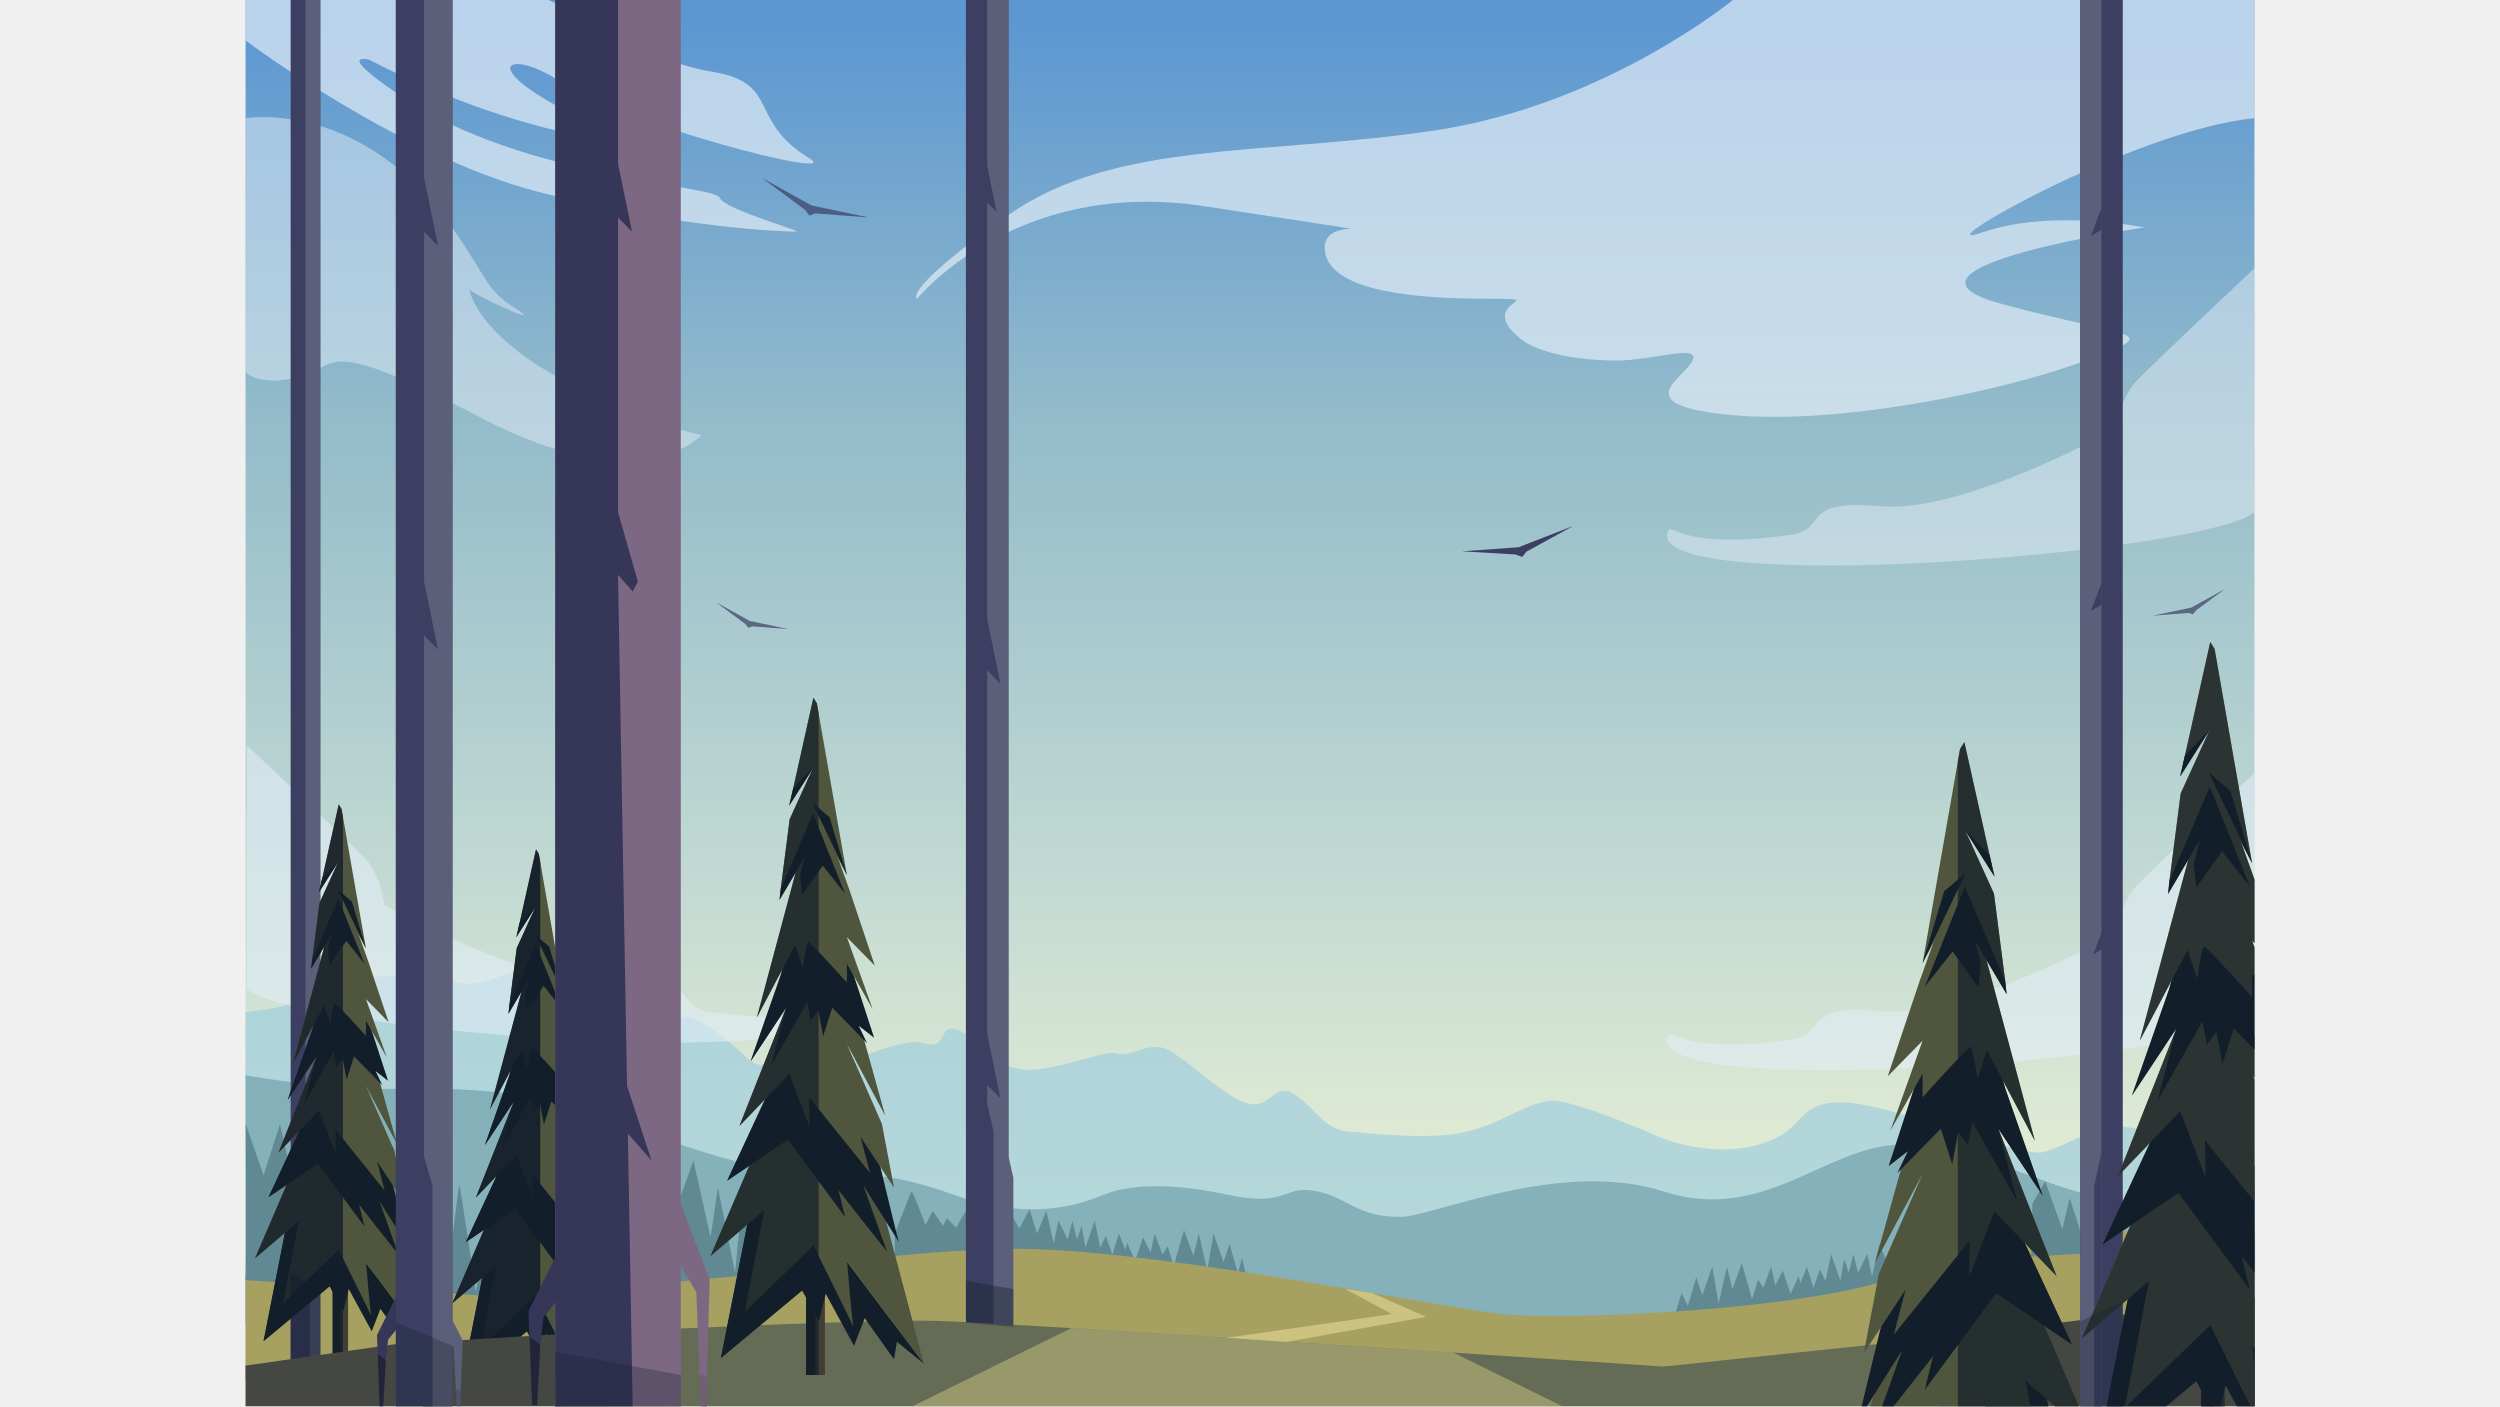
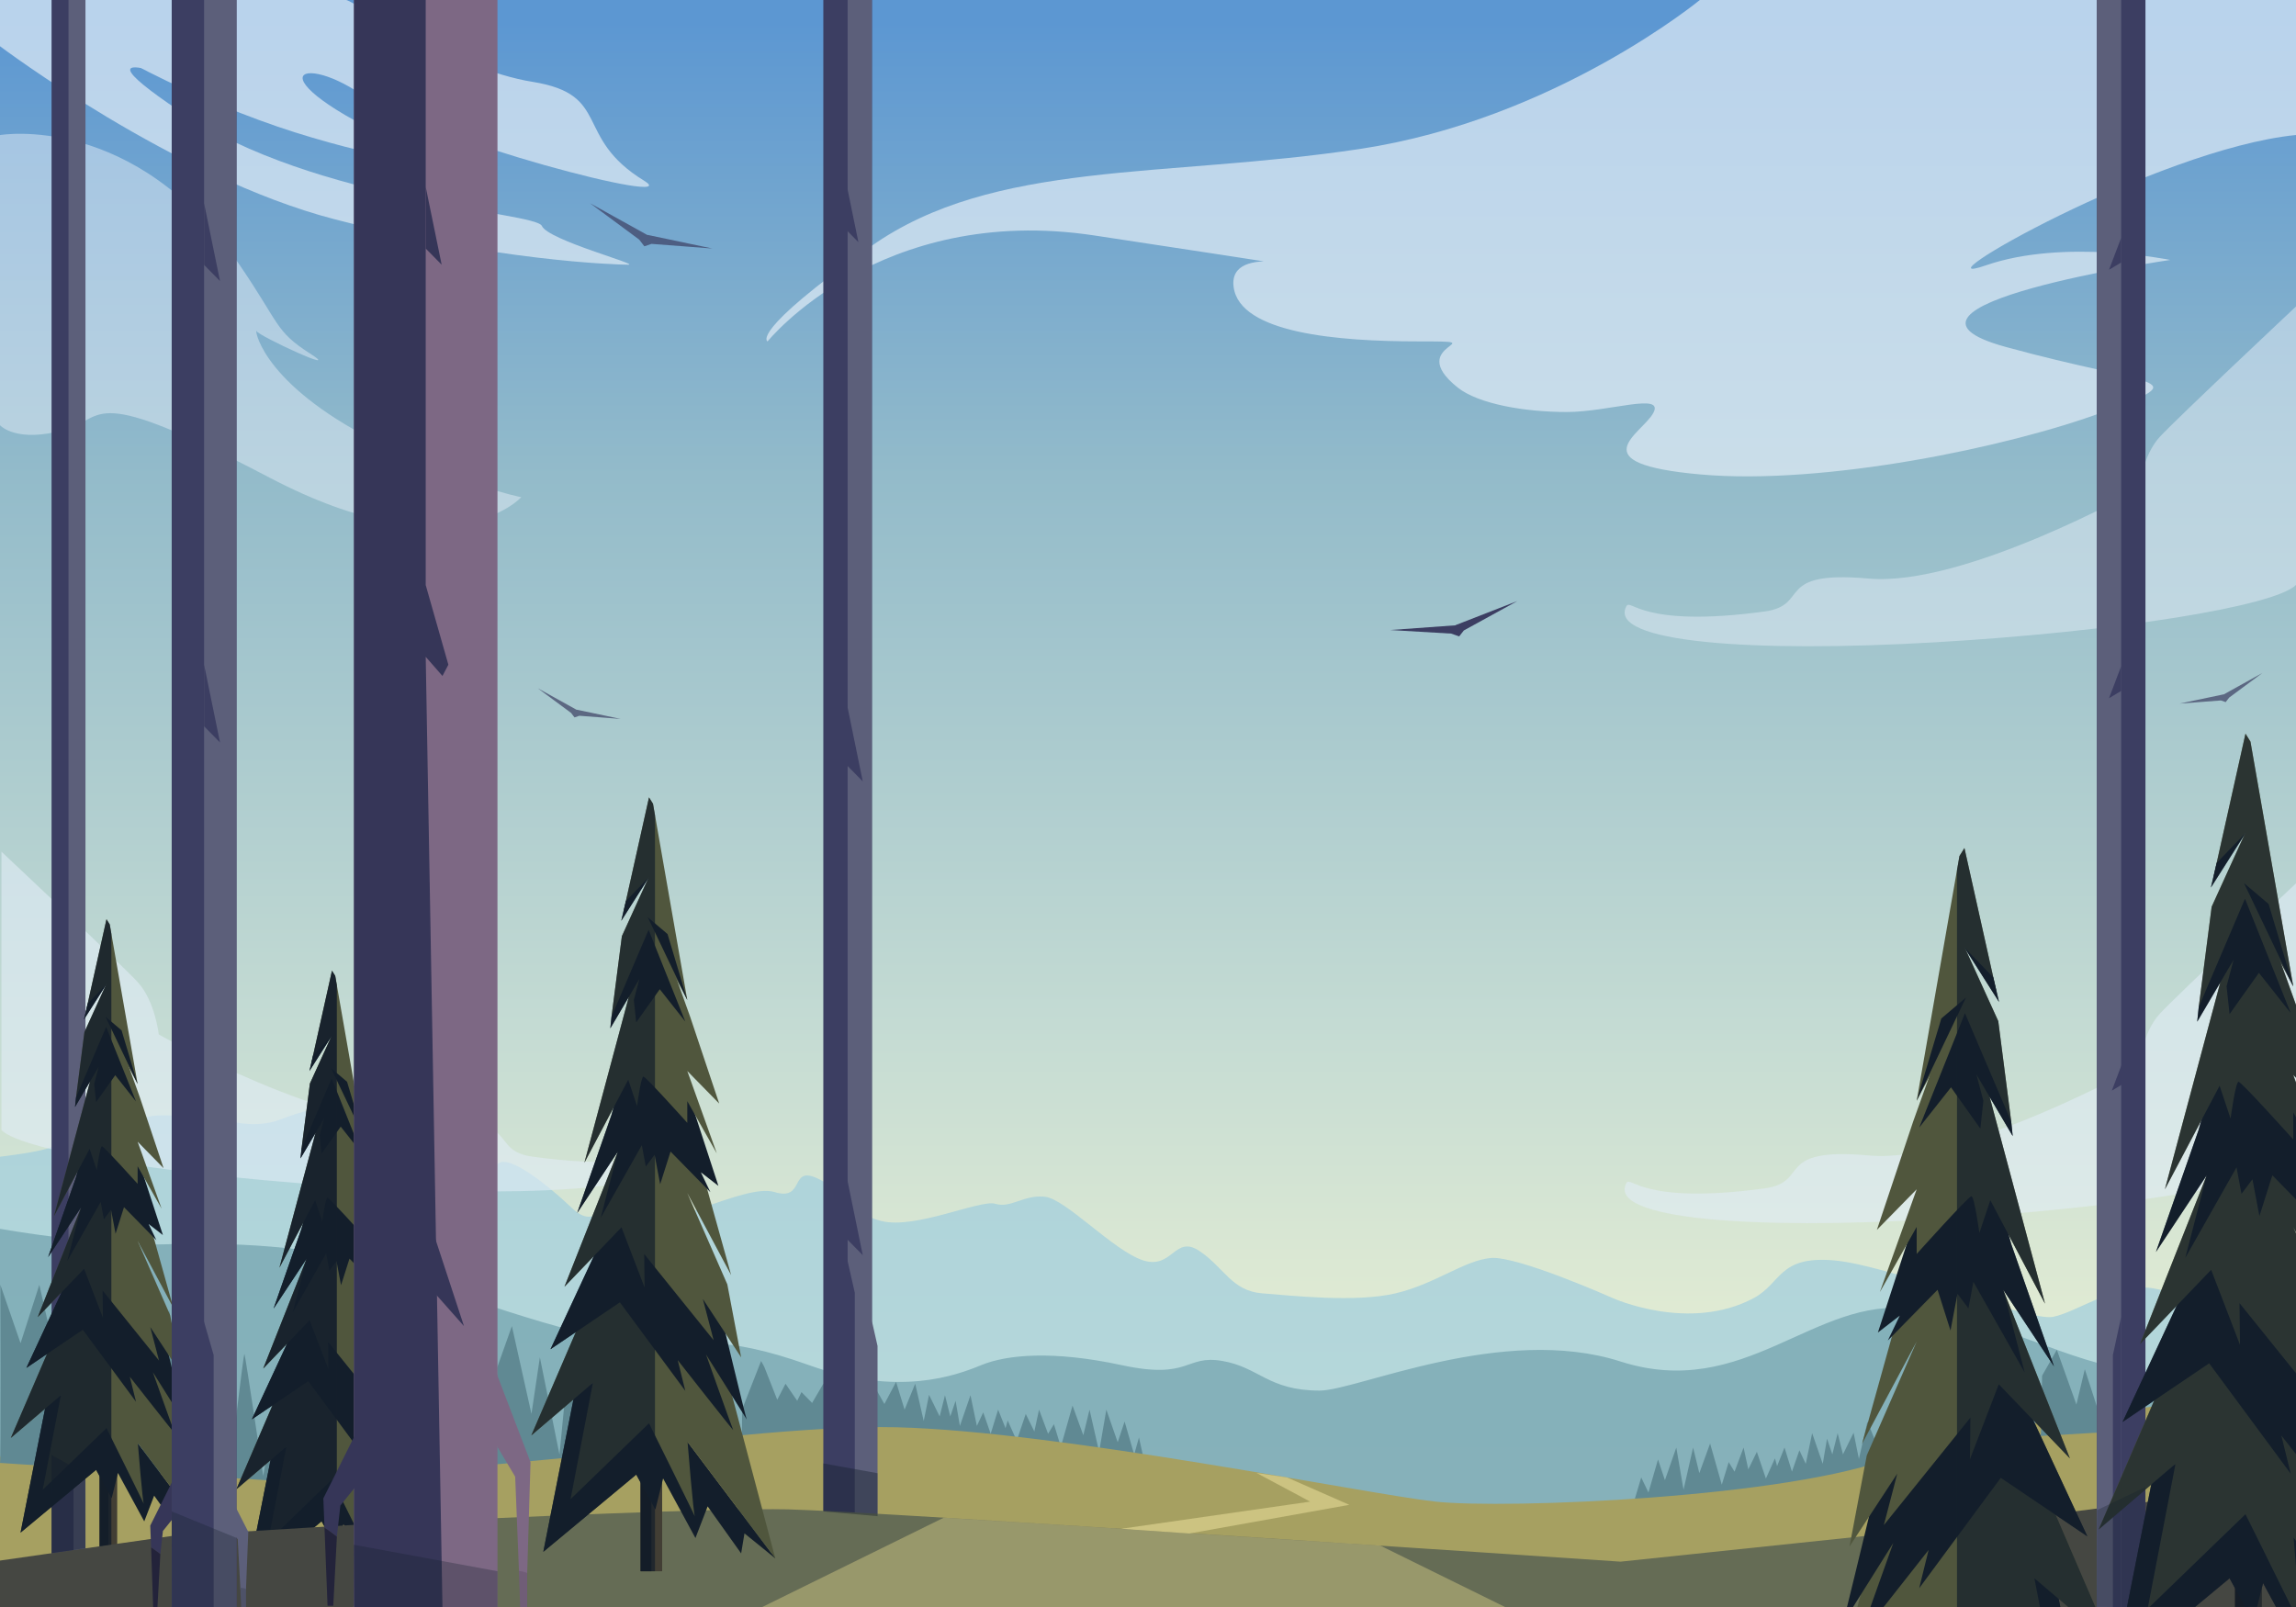
- <svg xmlns="http://www.w3.org/2000/svg" version="1.1" id="Layer_1" x="0px" y="0px" width="1920px" height="1080px" viewBox="0 0 720 503.999" enable-background="new 0 0 720 503.999" xml:space="preserve">
+ <svg xmlns="http://www.w3.org/2000/svg" version="1.1" id="Layer_1" x="0px" y="0px" viewBox="0 0 720 503.999" enable-background="new 0 0 1920 1080" xml:space="preserve">
  <symbol id="New_Symbol" viewBox="-0.763 -0.763 1.526 1.525">
    <path fill="#FFFFFF" d="M0.763,0c0-0.421-0.342-0.762-0.763-0.762S-0.763-0.421-0.763,0S-0.421,0.763,0,0.763S0.763,0.42,0.763,0z" />
  </symbol>
  <linearGradient id="SVGID_1_" gradientUnits="userSpaceOnUse" x1="360" y1="503.999" x2="360" y2="-0.249">
    <stop offset="0.083" style="stop-color:#EFF3D3" />
    <stop offset="0.362" style="stop-color:#C4DBD3" />
    <stop offset="0.704" style="stop-color:#93BBCA" />
    <stop offset="0.986" style="stop-color:#5C97D2" />
  </linearGradient>
  <rect y="-0.25" fill="url(#SVGID_1_)" width="720" height="504.249" />
  <path opacity="0.7" fill="#E1ECF6" d="M533.363-0.25c0,0-45.564,37.711-106.9,46.964s-114.786,3.291-153.34,30.547  c-38.554,27.256-32.42,29.812-32.42,29.812s35.049-43.44,102.519-33.219c67.469,10.221,71.851,11.073,71.851,11.073  s-30.149-9.369-28.219,5.111c1.932,14.48,32.6,17.035,58.01,17.035c25.411,0-5.318,0.479,12.268,14.48  c6.495,5.17,21.029,7.666,34.173,7.666s30.668-6.247,27.163,0.284c-3.505,6.531-23.658,15.9,14.896,19.307  c38.554,3.407,96.385-8.518,126.177-19.591c29.792-11.073,15.772-7.666-30.668-20.442C582.432,96,680.569,81.521,680.569,81.521  s-33.297-6.814-57.831,1.703c-24.534,8.518,53.45-36.509,97.262-40.885V-0.25H533.363z" />
  <path opacity="0.5" fill="#E1ECF6" d="M0,42.36c0,0,42.333-7.36,75.319,41c12.492,18.315,10.944,20.5,21.888,27.5  c10.943,7-16.094-5.5-16.738-7c-0.644-1.5,0.502,14.685,33.475,32.5c28.687,15.5,49.512,19.576,49.512,19.576  s-21.509,23.924-78.803-6.076c-57.294-30-51.275-18.877-64.038-15.171C5.119,139.189,0,133.36,0,133.36V42.36z" />
  <g opacity="0.7">
    <path fill="#E1ECF6" d="M108.542,0c1.973,0,33.46,21.667,58.458,25.667S179.667,43,201.955,56.653   C215.833,65.156,134.55,44.2,113.5,29.7C92.449,15.2,77,25,138.145,50.5c5.841,2.436-16.212,0.322-45.645-8.99   S26.663,14.25,11.635,0H108.542z" />
    <path fill="#E1ECF6" d="M0,14.5c0,0,54.775,41.289,105.02,54.289c50.245,13,88.026,14.23,91.973,14.23   c3.947,0-25.106-7.673-27.08-12.173S99.333,63.678,56.574,35c-42.759-28.678,15.093-4,15.093-4l-44-31H0V14.5z" />
  </g>
  <path opacity="0.7" fill="#9FCDDD" d="M0,362.778c0,0,12.846-1.478,15.833-2.954c2.987-1.479,19.716,0,19.716,0  s0.333-5.256,7.451-8.536c7.117-3.281,19.435-0.147,19.435-0.147s3.584-1.293,7.767,0c4.182,1.294,11.352,2.4,17.625,0  c6.273-2.398,13.443-4.614,18.82-3.876c5.377,0.739,15.534,2.669,19.119-0.144c3.585-2.811,11.65,15.656,18.969,18.611  c7.319,2.955,8.514,5.17,10.904,0c2.39-5.171,16.131,5.91,23.897,13.297c7.767,7.388,10.952-3.543,10.952-3.543  s4.251,2.047,8.764,5.973c6.967,6.061,34.054-10.554,43.614-7.6s4.78-8.126,13.144-4.433c8.364,3.693,9.559,10.748,20.313,13.5  c10.754,2.751,31.067-6.852,35.847-5.374c4.779,1.477,8.962-2.955,15.534-2.216c6.572,0.738,21.507,16.99,30.769,19.945  s9.858-8.126,17.625-2.955c7.767,5.171,10.156,12.558,19.716,13.297s29.275,2.954,41.821,0  c12.547-2.954,21.509-10.343,29.873-11.081c8.363-0.738,38.236,12.574,38.236,12.574s23.924,10.849,44.212,0  c8.721-4.663,7.767-13.312,25.093-11.835c17.325,1.478,60.94,19.207,68.707,17.73c7.767-1.479,20.312-11.082,31.963-8.865  c11.65,2.216,40.996,12.25,44.282,6.34v78.614H0V362.778z" />
  <path opacity="0.6" fill="#E1ECF6" d="M0.463,267.114c0,0,37.254,34.989,42.704,40.88s6.629,16.453,6.629,16.453  s54.719,30.662,84.667,28c30-2.667,18.117,8.362,32.666,10.334c39.01,5.287,41.917-4.291,43.334-1.624  c5.999,11.29-39.334,14.623-96.667,11.29s-106.666-11.333-113.333-18V267.114z" />
  <path opacity="0.7" fill="#71A1AD" d="M0,385.396c0,0,31.488,5.528,51.281,4.863c19.792-0.665,47.681,0.22,67.473,7.09  c19.792,6.87,60.276,22.158,80.07,23.488c19.792,1.329,26.989-2.659,54.878,7.312c27.89,9.972,45.883,3.324,53.98,0  c8.097-3.323,22.491-4.652,44.082,0c21.592,4.653,19.792-3.323,31.488-1.329s14.395,9.307,30.589,9.307  c11.66,0,57.359-20.977,94.33-9.127c39,12.5,60.741-20.488,91.33-16.5c30.587,3.988,47.925,16.748,71.035,19.506  c33.465,3.994,48.893-3.539,49.383-5.18c0.464-1.552,0.278,49.788,0.278,49.788H0V385.396z" />
  <polyline fill="#608993" points="238.667,426.848 232.687,442.102 232.687,451.667 272.674,448.115 359.167,459.842   357.167,450.833 355.667,456.195 352.667,445.834 350.5,452.333 346.934,442.102 344.667,455.334 341.667,442.102 339.713,450.133   336.333,440.834 332.667,453.75 330.5,446.667 328.667,449.667 325.833,442.102 324.36,448.946 321.667,443.454 318.833,451.834   316,445.501 315.325,447.924 313,442.102 310.667,449.667 308.333,442.967 306.333,447.211 304.333,437.591 301.01,447.211   299.667,439.333 298,444.236 296.333,437.591 294.667,444.236 291.333,437.454 289.667,445.667 287,433.979 283.667,442.102   281,433.408 277.333,440.333 273,432.667 269.609,442.967 258.184,433.979 254.667,440 251.333,436.595 250,439.333   246.333,433.979 243.735,439 239.667,428.676 " />
  <polyline fill="#608993" points="633.935,438.737 639.915,453.991 639.915,463.557 599.928,460.005 512.019,472.291   514.665,463.365 516.936,468.085 519.936,457.724 522.102,464.223 525.668,453.991 527.936,467.224 530.936,453.991   532.889,462.022 536.268,452.724 539.936,465.64 542.102,458.557 543.935,461.557 546.768,453.991 548.242,460.836 550.936,455.344   553.768,463.724 556.602,457.391 557.277,459.813 559.602,453.991 561.935,461.557 564.268,454.856 566.268,459.101 568.268,449.48   571.592,459.101 572.935,451.223 574.602,456.126 576.268,449.48 577.935,456.126 581.268,449.344 582.935,457.557 585.602,445.868   588.935,453.991 591.602,445.298 595.268,452.223 599.602,444.557 602.992,454.856 614.418,445.868 617.935,451.89 621.268,448.484   622.602,451.223 626.268,445.868 628.867,450.89 632.935,440.565 " />
  <path fill="#A6A061" d="M0,456.83v37.872l720-4.141v-53.967c0,0-94,7.354-126,20.235c-32,12.88-122,16.559-144,14.105  c-22-2.452-118-22.079-169-23.306s-170,19.626-191,17.173S0,456.83,0,456.83z" />
  <g>
    <rect x="16.171" y="-0.789" fill="#3C3E62" width="10.62" height="492.866" />
    <rect x="21.481" y="-0.789" fill="#5C5F7A" width="5.31" height="492.866" />
    <polygon fill="#3C3E62" points="21.239,403.088 23.051,414.823 23.051,492.077 21.239,492.077  " />
  </g>
  <path fill="#608993" d="M0,458.814c0.333-0.758,0.117-55.858,0.117-55.858l6.328,18.317l5.889-18.317L17,423.429l5-20.473  l6.293,57.698l7.04-46.829l8,48.78L53,410.792l7.878,50.665l9.455-28.423c0,0,0.461,30.635,1.128,29.876  c0.667-0.758,4.871-38.976,5.205-38.217c0.334,0.758,5.877,38.217,5.877,38.217s4.123-23.811,4.79-23.052  C88,440.616,95.096,465,95.096,465L0,458.814z" />
  <path fill="#608993" d="M155.438,459.273c0.262-0.539,0.456-30.328,0.456-30.328l4.628-13.037l6.139,27.546l2.637-17.771  l6.15,30.513l3.152-32.552l9.615,32.552L155.438,459.273z" />
  <path fill="#608993" d="M639.915,450.358c0.262-0.336,0.456-18.893,0.456-18.893l4.629-8.121l6.139,17.159l2.637-11.07l6.15,19.008  l3.152-20.278l9.615,20.278L639.915,450.358z" />
  <g>
    <rect x="258.184" y="-0.789" fill="#3C3E62" width="15.234" height="481.732" />
    <polygon fill="#5C5F7A" points="275.186,480.943 265.801,480.943 265.801,-0.789 273.418,-0.789 273.418,414.333 275.186,422.14     " />
    <polygon fill="#3C3E62" points="265.453,393.965 268.053,405.435 268.053,480.943 265.453,480.943  " />
  </g>
  <g>
    <g>
      <g>
        <rect x="31.26" y="457.976" fill="#423E34" width="5.488" height="27.643" />
        <rect x="31.26" y="462.244" fill="#191C21" width="2.744" height="23.374" />
      </g>
      <g>
        <polyline fill="#50563D" points="33.393,288.299 26.885,317.485 33.393,308.638 33.393,314.13 33.393,321.452 43.156,339.961      42.431,335.807 34.41,289.926    " />
        <path fill="#3C3E62" d="M27.495,326.13" />
        <path fill="#131E2B" d="M65.597,482.338c-0.271-0.678-1.142-1.517-1.142-1.517l-21.231-28.179l-24.135-15.052l-4.611,2.441     l-8.033,40.639l23.695-19.693l4.881,8.913l1.966-7.932l8.249,15.192l3.107-8.074l8.543,11.992l0.848-5.105L65.597,482.338z" />
        <polygon fill="#131E2B" points="27.495,314.749 26.325,319.761 33.393,308.638    " />
        <path fill="#50563D" d="M15.291,423.332L3.393,450.975l15.696-13.384l-5.699,29.655l20.004-19.351     c0,0,12.136,24.408,11.729,23.865c-0.406-0.542-1.898-19.118-1.898-19.118l22.373,29.695l-13.186-49.669l-25.458-17.994     L15.291,423.332z" />
        <path fill="#131E2B" d="M8.274,429.009l17.695-11.962l16.679,22.577l-1.932-7.831c0,0,14.44,18.407,14.136,17.797     c-0.305-0.61-6.916-19.221-6.916-19.221s10.576,16.78,10.373,16.577c-0.204-0.204-7.018-28.718-7.018-28.718l-18.914-18.674     l-7.425-6.388L8.274,429.009z" />
        <path fill="#50563D" d="M11.833,413.081l13.627-34.476c0,0,6.509-2.339,7.017-2.339c0.508,0,10.17,2.3,10.17,2.3l5.476,9.255     l6.22,22.311l-11.187-20.95l10.204,23.284l3.525,18.615l-9.763-14.887l2.747,10.514l-17.696-21.966l0.102,8.542l-5.898-15.355     L11.833,413.081z" />
        <polygon fill="#131E2B" points="23.811,369.322 15.087,394.268 25.46,378.605 21.087,395.487 31.563,376.979 32.579,382.404      34.816,379.42 36.241,386.944 38.885,378.605 49.054,388.979 46.613,383.894 51.088,387.352 44.975,368.614 39.495,358.47      27.292,357.046    " />
        <path fill="#50563D" d="M33.571,308.116l-7.093,15.573l-2.198,17.077l-0.446,3.466l4.403-5.048l-11.319,42.269L28.104,360.3     l2.237,6.713c0,0,1.017-7.526,1.628-7.526c0.609,0,11.187,11.798,11.187,11.798v-5.531l7.525,13.322l-7.525-21.013l8.135,8.301     l-7.429-22.193l-4.545-12.68l-0.512-3.898L33.571,308.116z" />
        <polygon fill="#131E2B" points="33.292,322.062 23.833,344.232 23.528,347.181 30.953,334.57 29.529,339.961 30.139,345.655      36.139,337.215 42.647,345.452    " />
        <polygon fill="#131E2B" points="33.088,318.871 33.088,318.871 43.156,339.961 38.122,323.142    " />
      </g>
    </g>
    <polygon opacity="0.8" fill="#131E2B" points="34.41,289.926 33.393,288.299 27.493,314.754 26.325,319.761 33.181,308.973    26.478,323.689 24.279,340.767 23.833,344.232 23.528,347.181 28.235,339.185 28.236,339.185 16.917,381.453 24.362,367.378    23.811,369.322 15.087,394.268 25.46,378.605 11.833,413.081 19.311,405.29 8.274,429.009 14.725,424.648 3.393,450.975    14.123,441.824 6.444,480.671 30.139,460.978 31.26,463.024 31.26,485.618 34.003,485.618 34.921,485.618 34.921,469.709    34.921,457.976 34.921,450.97 34.921,447.464 34.921,429.164 34.921,420.307 34.921,408.152 34.921,402.065 34.921,379.969    34.921,376.769 34.921,362.313 34.921,357.936 34.921,338.93 34.921,326.135 34.921,324.349 34.921,322.71 34.921,320.425    34.921,313.138 34.921,292.846  " />
  </g>
  <g>
    <g>
      <g>
        <rect x="101.97" y="474.105" fill="#423E34" width="5.488" height="27.643" />
        <rect x="101.97" y="478.374" fill="#191C21" width="2.744" height="23.374" />
      </g>
      <g>
        <polyline fill="#50563D" points="104.103,304.429 97.595,333.615 104.103,324.768 104.103,330.26 104.103,337.582      113.866,356.091 113.141,351.937 105.12,306.056    " />
        <path fill="#3C3E62" d="M98.205,342.26" />
        <path fill="#131E2B" d="M136.307,498.468c-0.271-0.678-1.142-1.517-1.142-1.517l-21.231-28.179l-24.135-15.052l-4.611,2.441     l-8.033,40.639l23.695-19.693l4.881,8.913l1.966-7.932l8.249,15.192l3.107-8.074l8.543,11.992l0.848-5.105L136.307,498.468z" />
        <polygon fill="#131E2B" points="98.205,330.879 97.035,335.891 104.103,324.768    " />
        <path fill="#50563D" d="M86.001,439.462l-11.898,27.643l15.696-13.384l-5.699,29.655l20.004-19.351     c0,0,12.136,24.408,11.729,23.865c-0.406-0.542-1.898-19.118-1.898-19.118l22.373,29.695l-13.186-49.669l-25.458-17.994     L86.001,439.462z" />
        <path fill="#131E2B" d="M78.984,445.139l17.695-11.962l16.679,22.577l-1.932-7.831c0,0,14.44,18.407,14.136,17.797     c-0.305-0.61-6.916-19.221-6.916-19.221s10.576,16.78,10.373,16.577c-0.204-0.204-7.018-28.718-7.018-28.718l-18.914-18.674     l-7.425-6.388L78.984,445.139z" />
        <path fill="#50563D" d="M82.543,429.211l13.627-34.476c0,0,6.509-2.339,7.017-2.339c0.508,0,10.17,2.3,10.17,2.3l5.476,9.255     l6.22,22.311l-11.187-20.95l10.204,23.284l3.525,18.615l-9.763-14.887l2.747,10.514l-17.696-21.966l0.102,8.542l-5.898-15.355     L82.543,429.211z" />
        <polygon fill="#131E2B" points="94.521,385.452 85.797,410.397 96.17,394.735 91.797,411.617 102.273,393.108 103.289,398.534      105.526,395.55 106.951,403.074 109.595,394.735 119.764,405.108 117.323,400.023 121.798,403.481 115.685,384.744      110.205,374.6 98.001,373.176    " />
        <path fill="#50563D" d="M104.281,324.246l-7.093,15.573l-2.198,17.077l-0.446,3.466l4.403-5.048l-11.319,42.269l11.187-21.153     l2.237,6.713c0,0,1.017-7.526,1.628-7.526c0.609,0,11.187,11.798,11.187,11.798v-5.531l7.525,13.322l-7.525-21.013l8.135,8.301     l-7.429-22.193l-4.545-12.68l-0.512-3.898L104.281,324.246z" />
        <polygon fill="#131E2B" points="104.001,338.191 94.543,360.362 94.238,363.311 101.663,350.7 100.239,356.091 100.849,361.785      106.849,353.345 113.357,361.582    " />
        <polygon fill="#131E2B" points="103.798,335.001 103.798,335.001 113.866,356.091 108.832,339.271    " />
      </g>
    </g>
    <polygon opacity="0.9" fill="#131E2B" points="105.12,306.056 104.103,304.429 98.203,330.884 97.035,335.891 103.891,325.103    97.188,339.819 94.989,356.896 94.543,360.362 94.238,363.311 98.945,355.314 98.946,355.314 87.627,397.583 95.072,383.508    94.521,385.452 85.797,410.397 96.17,394.735 82.543,429.211 90.021,421.42 78.984,445.139 85.435,440.778 74.103,467.104    84.833,457.954 77.154,496.801 100.849,477.107 101.97,479.154 101.97,501.748 104.713,501.748 105.631,501.748 105.631,485.839    105.631,474.105 105.631,467.1 105.631,463.594 105.631,445.294 105.631,436.437 105.631,424.282 105.631,418.195 105.631,396.099    105.631,392.898 105.631,378.443 105.631,374.065 105.631,355.06 105.631,342.265 105.631,340.479 105.631,338.84 105.631,336.555    105.631,329.268 105.631,308.976  " />
  </g>
  <path fill="#454742" d="M111.116,478.232l-57.156,3.481L0,489.438v14.562h112.749c6.558-8.704,8.221-17.707,14.366-26.548  C117.317,477.919,111.116,478.232,111.116,478.232z" />
  <g>
    <path fill="#363658" d="M51.09,480.158l3.973-4.943V462.56l-7.945,15.912l0.269,6.855c0.994,0.614,1.927,1.365,2.895,2.088   L51.09,480.158z" />
    <path fill="#23233A" d="M47.386,485.327l0.635,18.672h1.354l0.906-16.584C49.313,486.692,48.38,485.941,47.386,485.327z" />
  </g>
  <path fill="#656C55" d="M508.17,489.779c0,0-233.67-15.779-261.17-16.404c-20.927-0.476-88.687,2.585-119.885,4.076  c-6.146,8.841-9.809,17.844-16.366,26.548h496.037c-5.25-7.564-10.493-15.163-15.486-22.95L508.17,489.779z" />
  <path fill="#454742" d="M720.116,465l-102,13.232l-26.816,2.816c4.993,7.787,10.236,15.386,15.486,22.95h113.33V465z" />
  <polygon fill="#7D6884" points="156,503.999 111,503.999 111,0 156,0 156,413 " />
  <polyline fill="#363658" points="133.5,0 133.5,183.5 140.604,208.467 138.75,212 133.5,206 138.75,503.999 111,503.999 111,0 " />
  <path opacity="0.6" fill="#E1ECF6" d="M720,277.048c0,0-37.254,34.989-42.704,40.88s-6.629,16.453-6.629,16.453  s-54.719,30.662-84.667,28c-30-2.667-18.117,8.362-32.666,10.334c-39.01,5.287-41.917-4.291-43.334-1.624  c-5.999,11.29,39.334,14.623,96.667,11.29s106.666-11.333,113.333-18V277.048z" />
  <g>
    <rect x="53.844" fill="#3C3E62" width="20.312" height="503.999" />
    <rect x="64" fill="#5C5F7A" width="10.156" height="503.999" />
    <polygon fill="#3C3E62" points="63.536,413 67.003,425 67.003,503.999 63.536,503.999  " />
  </g>
  <polygon fill="#3C3E62" points="456.446,196.056 456.464,196.111 435.961,197.593 455.086,198.718 457.586,199.593 459.041,197.729   475.83,188.502 " />
  <polygon opacity="0.7" fill="#3C3E62" points="203.045,73.666 203.029,73.722 185.054,63.75 200.45,75.151 202.064,77.251   204.302,76.486 223.403,77.944 " />
  <polygon opacity="0.7" fill="#3C3E62" points="180.824,222.573 180.813,222.611 168.647,215.861 179.067,223.578 180.16,225   181.675,224.482 194.604,225.468 " />
  <polygon opacity="0.7" fill="#3C3E62" points="697.293,217.77 697.303,217.808 709.469,211.058 699.049,218.775 697.956,220.196   696.441,219.679 683.513,220.665 " />
  <path opacity="0.5" fill="#E1ECF6" d="M720,96.12c0,0-37.254,34.989-42.704,40.88s-6.629,16.453-6.629,16.453  s-54.719,30.662-84.667,28c-30-2.667-18.117,8.362-32.666,10.334c-39.01,5.287-41.917-4.291-43.334-1.624  c-5.999,11.29,39.334,14.623,96.667,11.29s106.666-11.333,113.333-18V96.12z" />
  <g>
    <rect x="657.557" fill="#3C3E62" width="15.234" height="503.999" />
    <rect x="657.557" fill="#5C5F7A" width="7.617" height="503.999" />
    <polygon fill="#3C3E62" points="665.174,413 662.574,425 662.574,503.999 665.174,503.999  " />
  </g>
  <g>
    <g>
      <g>
        <rect x="200.896" y="458.787" fill="#423E34" width="6.75" height="34" />
        <rect x="200.896" y="464.037" fill="#191C21" width="3.375" height="28.75" />
      </g>
      <g>
        <polyline fill="#50563D" points="203.52,250.085 195.515,285.984 203.52,275.103 203.52,281.857 203.52,290.863 215.528,313.629      214.636,308.52 204.771,252.086    " />
        <path fill="#3C3E62" d="M196.265,296.617" />
        <path fill="#131E2B" d="M243.131,488.752c-0.333-0.834-1.405-1.865-1.405-1.865l-26.114-34.66l-29.687-18.514l-5.671,3.003     l-9.882,49.985l29.145-24.223l6.004,10.964l2.418-9.757l10.146,18.687l3.822-9.931l10.507,14.75l1.043-6.279L243.131,488.752z" />
        <polygon fill="#131E2B" points="196.265,282.619 194.827,288.783 203.52,275.103    " />
        <path fill="#50563D" d="M181.254,416.175l-14.635,34.001l19.305-16.463l-7.009,36.477l24.604-23.802     c0,0,14.927,30.022,14.427,29.354c-0.5-0.667-2.335-23.516-2.335-23.516l27.519,36.525l-16.22-61.092l-31.313-22.134     L181.254,416.175z" />
        <path fill="#131E2B" d="M172.624,423.157l21.765-14.713l20.514,27.77l-2.376-9.632c0,0,17.762,22.641,17.387,21.891     c-0.375-0.751-8.506-23.642-8.506-23.642s13.009,20.64,12.759,20.39c-0.25-0.251-8.631-35.322-8.631-35.322l-23.264-22.969     l-9.133-7.857L172.624,423.157z" />
        <path fill="#50563D" d="M177.001,403.566l16.762-42.404c0,0,8.006-2.877,8.631-2.877c0.625,0,12.509,2.829,12.509,2.829     l6.735,11.383l7.65,27.441l-13.76-25.768l12.551,28.639l4.336,22.897l-12.008-18.311l3.377,12.932l-21.765-27.019l0.125,10.507     l-7.255-18.888L177.001,403.566z" />
        <polygon fill="#131E2B" points="191.734,349.743 181.004,380.426 193.763,361.162 188.384,381.927 201.269,359.16      202.52,365.835 205.271,362.163 207.022,371.419 210.275,361.162 222.783,373.921 219.781,367.666 225.285,371.92      217.766,348.873 211.025,336.395 196.015,334.644    " />
        <path fill="#50563D" d="M203.739,274.46l-8.725,19.155l-2.704,21.005l-0.549,4.263l5.415-6.208l-13.921,51.989l13.76-26.018     l2.752,8.256c0,0,1.25-9.257,2.001-9.257c0.75,0,13.759,14.511,13.759,14.511v-6.803l9.256,16.386l-9.256-25.845l10.007,10.209     l-9.138-27.297l-5.59-15.596l-0.63-4.796L203.739,274.46z" />
        <polygon fill="#131E2B" points="203.395,291.613 191.762,318.883 191.387,322.51 200.518,306.999 198.767,313.629      199.517,320.634 206.897,310.252 214.903,320.384    " />
        <polygon fill="#131E2B" points="203.145,287.688 203.145,287.688 215.528,313.629 209.336,292.941    " />
      </g>
    </g>
    <polygon opacity="0.7" fill="#131E2B" points="204.771,252.086 203.52,250.085 196.264,282.625 194.827,288.783 203.259,275.514    195.014,293.615 192.311,314.62 191.762,318.883 191.387,322.51 197.176,312.675 197.177,312.675 183.256,364.664 192.412,347.352    191.734,349.743 181.004,380.426 193.763,361.162 177.001,403.566 186.199,393.983 172.624,423.157 180.558,417.794    166.62,450.176 179.818,438.921 170.372,486.701 199.517,462.479 200.896,464.996 200.896,492.787 204.271,492.787    205.399,492.787 205.399,473.219 205.399,458.787 205.399,450.17 205.399,445.857 205.399,423.349 205.399,412.454    205.399,397.505 205.399,390.018 205.399,362.839 205.399,358.902 205.399,341.123 205.399,335.738 205.399,312.36    205.399,296.623 205.399,294.426 205.399,292.41 205.399,289.601 205.399,280.637 205.399,255.678  " />
  </g>
  <g>
    <g>
      <g>
        <polyline fill="#50563D" points="616.027,265.973 626.011,310.747 616.027,297.176 616.027,305.601 616.027,316.832      601.05,345.226 602.163,338.854 614.467,268.469    " />
        <path fill="#3C3E62" d="M625.076,324.009" />
        <polygon fill="#131E2B" points="637.972,494.996 645.046,498.741 646.085,503.999 623.536,503.999    " />
        <polygon fill="#131E2B" points="625.076,306.55 626.87,314.238 616.027,297.176    " />
        <polygon fill="#50563D" points="586.854,487.447 625.907,459.842 643.798,473.122 657.087,503.999 648.529,503.999      637.972,494.996 639.702,503.999 582.459,503.999    " />
        <path fill="#131E2B" d="M581.102,503.999h-1.896c2.92-11.735,9.364-38.704,9.364-38.704l29.015-28.647l11.391-9.8l25.586,54.983     l-27.145-18.351l-25.586,34.635l2.963-12.013c0,0-7.842,9.996-14.096,17.896h-4.147c3.102-8.635,7.167-20.08,7.167-20.08     S585.764,496.54,581.102,503.999z" />
        <path fill="#50563D" d="M649.102,457.397l-20.905-52.888c0,0-9.985-3.588-10.765-3.588s-15.601,3.528-15.601,3.528l-8.4,14.197     l-9.542,34.225l17.161-32.138l-15.653,35.719l-5.408,28.558l14.978-22.837l-4.213,16.129l27.146-33.698l-0.156,13.104     l9.049-23.557L649.102,457.397z" />
        <polygon fill="#131E2B" points="630.728,390.269 644.109,428.536 628.196,404.51 634.905,430.408 618.835,402.013      617.276,410.338 613.844,405.759 611.658,417.303 607.603,404.51 592.003,420.423 595.747,412.622 588.882,417.928      598.26,389.183 606.667,373.619 625.388,371.436    " />
        <path fill="#50563D" d="M615.755,296.374l10.881,23.891l3.373,26.197l0.685,5.316l-6.755-7.742l17.363,64.842l-17.161-32.45     l-3.433,10.297c0,0-1.561-11.545-2.497-11.545c-0.935,0-17.161,18.098-17.161,18.098v-8.484l-11.544,20.437l11.544-32.233     l-12.479,12.732l11.396-34.045l6.972-19.451l0.786-5.981L615.755,296.374z" />
        <polygon fill="#131E2B" points="616.184,317.768 630.693,351.778 631.161,356.303 619.771,336.957 621.955,345.226      621.02,353.963 611.814,341.015 601.831,353.65    " />
        <polygon fill="#131E2B" points="616.495,312.873 616.495,312.873 601.05,345.226 608.773,319.424    " />
      </g>
    </g>
    <polygon opacity="0.7" fill="#131E2B" points="613.684,482.069 613.684,468.482 613.684,449.837 613.684,440.499 613.684,406.602    613.684,401.691 613.684,379.517 613.684,372.801 613.684,343.644 613.684,324.016 613.684,321.275 613.684,318.762    613.684,315.258 613.684,304.078 613.684,272.949 614.467,268.469 616.027,265.973 625.078,306.558 626.87,314.238    616.353,297.688 626.636,320.265 630.009,346.462 630.693,351.778 631.161,356.303 623.939,344.036 623.938,344.036    641.302,408.878 629.882,387.285 630.728,390.269 644.109,428.536 628.196,404.51 649.102,457.397 637.631,445.445    654.562,481.831 644.666,475.142 657.087,503.999 648.528,503.999 645.589,501.492 646.085,503.999 613.684,503.999  " />
  </g>
  <g>
    <path fill="#5C5F7A" d="M77.863,480.421l-7.521-14.687v11.759l4.21,5.27l0.847,15.777c0.635,0.009,1.206,0.068,1.73,0.178   L77.863,480.421z" />
    <path fill="#4E5268" d="M75.356,497.979l0.269,6.02h1.529l-0.007-5.715C76.622,498.157,75.991,497.989,75.356,497.979z" />
  </g>
  <polygon fill="#CCC381" points="394.031,461.954 403.585,463.365 423.13,471.954 373,480.943 351.583,479.469 410.854,470.954 " />
  <polygon opacity="0.5" fill="#CCC381" points="295.927,476.002 239.049,504 471.959,503.999 432.87,484.759 336.577,478.514 " />
  <g>
    <g>
      <rect x="700.886" y="490.363" fill="#423E34" width="8.418" height="13.601" />
      <rect x="700.886" y="496.911" fill="#191C21" width="4.209" height="7.053" />
    </g>
    <g>
      <polygon fill="#50563D" points="705.719,232.562 704.158,230.067 694.175,274.841 704.158,261.27 704.158,269.694     704.158,280.926 719.136,309.319 718.022,302.947   " />
      <path fill="#3C3E62" d="M695.109,288.103" />
      <polygon fill="#131E2B" points="719.239,482.181 682.214,459.09 675.14,462.835 667.01,503.964 688.341,503.964 699.166,494.967     704.093,503.964 707.813,503.964 709.671,496.473 713.738,503.964 720.001,503.964 720.001,483.191   " />
      <polygon fill="#131E2B" points="695.109,270.644 693.315,278.332 704.158,261.27   " />
      <path fill="#50563D" d="M720.001,483.191v-41.073l-25.723-18.183l-17.891,13.28l-18.252,42.407l24.078-20.533l-8.624,44.874h0.522    l30.046-29.065c0,0,9.123,18.349,14.379,29.065h1.464v-12.67c-0.438-5.077-0.762-9.113-0.762-9.113L720.001,483.191z" />
      <path fill="#131E2B" d="M702.601,400.741l-11.391-9.8l-25.586,54.983l27.145-18.351l25.586,34.635l-2.963-12.013    c0,0,1.919,2.446,4.609,5.867v-38.142L702.601,400.741z" />
      <path fill="#50563D" d="M719.136,384.828l0.865,1.62v-15.122l-1.646-2.782c0,0-14.821-3.528-15.601-3.528    s-10.765,3.588-10.765,3.588l-20.905,52.888l22.31-23.245l9.049,23.557l-0.156-13.104l17.715,21.99v-43.886L719.136,384.828z" />
      <polygon fill="#131E2B" points="713.519,337.713 694.798,335.529 689.458,354.362 676.076,392.63 691.989,368.604 685.28,394.502     701.351,366.106 702.909,374.432 706.342,369.853 708.527,381.396 712.583,368.604 720.001,376.171 720.001,349.713   " />
      <path fill="#50563D" d="M719.136,337.09l0.865,0.883V315.17l-6.754-18.844l-0.786-5.981l-8.03-29.877l-10.881,23.891    l-3.373,26.197l-0.685,5.316l6.755-7.742l-17.363,64.842l17.161-32.45l3.433,10.297c0,0,1.561-11.545,2.497-11.545    c0.935,0,17.161,18.098,17.161,18.098v-8.484l0.865,1.531v-10.912L719.136,337.09z" />
      <polygon fill="#131E2B" points="704.002,281.861 689.492,315.872 689.024,320.396 700.414,301.051 698.23,309.319     699.166,318.057 708.371,305.108 718.354,317.744   " />
      <polygon fill="#131E2B" points="703.69,276.967 719.136,309.319 711.412,283.518   " />
    </g>
  </g>
  <polygon opacity="0.4" fill="#131E2B" points="258.184,458.971 275.186,462.037 275.186,475.512 258.184,474.039 " />
  <polygon opacity="0.5" fill="#131E2B" points="16.128,456.272 26.75,462.175 26.792,485.579 16.171,487.091 " />
  <polygon opacity="0.3" fill="#131E2B" points="53.844,474.025 74.156,482.338 74.156,503.999 53.926,504.071 " />
  <polygon opacity="0.3" fill="#131E2B" points="672.734,466.39 657.638,473.602 657.557,503.953 672.674,504.044 " />
  <polygon opacity="0.3" fill="#131E2B" points="110.909,484.475 156,492.787 156,504.061 111.091,504.107 " />
  <polygon opacity="0.6" fill="#131E2B" points="720.001,315.25 715.293,302.114 719.136,309.399 718.022,303.027 705.719,232.643   704.158,230.146 695.111,270.722 695.109,270.724 693.315,278.412 703.831,261.864 693.55,284.438 690.177,310.636 689.492,315.952   689.024,320.477 696.244,308.213 696.247,308.21 678.884,373.052 690.305,351.455 689.458,354.442 676.076,392.71 691.989,368.684   671.084,421.571 682.557,409.618 665.624,446.005 675.519,439.316 658.136,479.703 674.596,465.666 667.01,504.044 673.59,504.044   674.112,504.044 688.341,504.044 699.166,495.047 700.886,498.188 700.886,504.044 704.093,504.044 705.095,504.044   707.813,504.044 709.304,504.044 709.304,498.033 709.671,496.553 713.738,504.044 718.537,504.044 720.001,504.044   720.001,491.374 720.001,483.271 720.001,456.144 720.001,442.198 720.001,430.769 720.001,418.002 720.001,386.883   719.136,384.908 720.001,386.528 720.001,376.251 720.001,371.406 720.001,350.498 720.001,349.793 720.001,339.586 719.136,337.17   720.001,338.053 " />
  <polygon fill="#363658" points="133.5,58.619 138.5,83.02 133.5,77.944 " />
  <polygon fill="#3C3E62" points="264.185,51.55 269.185,75.95 264.185,70.875 " />
  <polygon fill="#3C3E62" points="64,63.75 69,88.15 64,83.075 " />
  <polygon fill="#3C3E62" points="64,208.465 69,232.865 64,227.79 " />
  <polygon fill="#3C3E62" points="265.553,220.665 270.553,245.065 265.553,239.989 " />
  <polygon fill="#3C3E62" points="265.553,369.253 270.553,393.653 265.553,388.578 " />
  <polygon fill="#363658" points="136,386.959 145.5,415.908 136.307,405.526 " />
  <g>
    <path fill="#7D6884" d="M166.363,458.568l-10.925-28.562v22.869l6.115,10.248l1.231,30.685c0.922,0.017,1.751,0.133,2.513,0.346   L166.363,458.568z" />
    <path fill="#705D77" d="M162.721,492.718l0.393,11.281l2.208,0.108V493.31C164.56,493.063,163.644,492.736,162.721,492.718z" />
  </g>
  <g>
    <path fill="#363658" d="M106.73,472.199l5.334-6.638v-16.994l-10.668,21.367l0.361,9.205c1.334,0.824,2.587,1.833,3.887,2.804   L106.73,472.199z" />
    <path fill="#23233A" d="M101.757,479.14l0.957,24.48l1.795-0.003l1.136-21.674C104.344,480.973,103.092,479.964,101.757,479.14z" />
  </g>
  <polygon fill="#3C3E62" points="665.174,74.576 664.716,75.78 661.365,84.6 665.174,82.333 " />
  <polygon fill="#3C3E62" points="665.174,208.942 664.716,210.146 661.365,218.966 665.174,216.7 " />
  <polygon fill="#3C3E62" points="666.05,332.022 665.592,333.227 662.241,342.047 666.05,339.779 " />
</svg>
